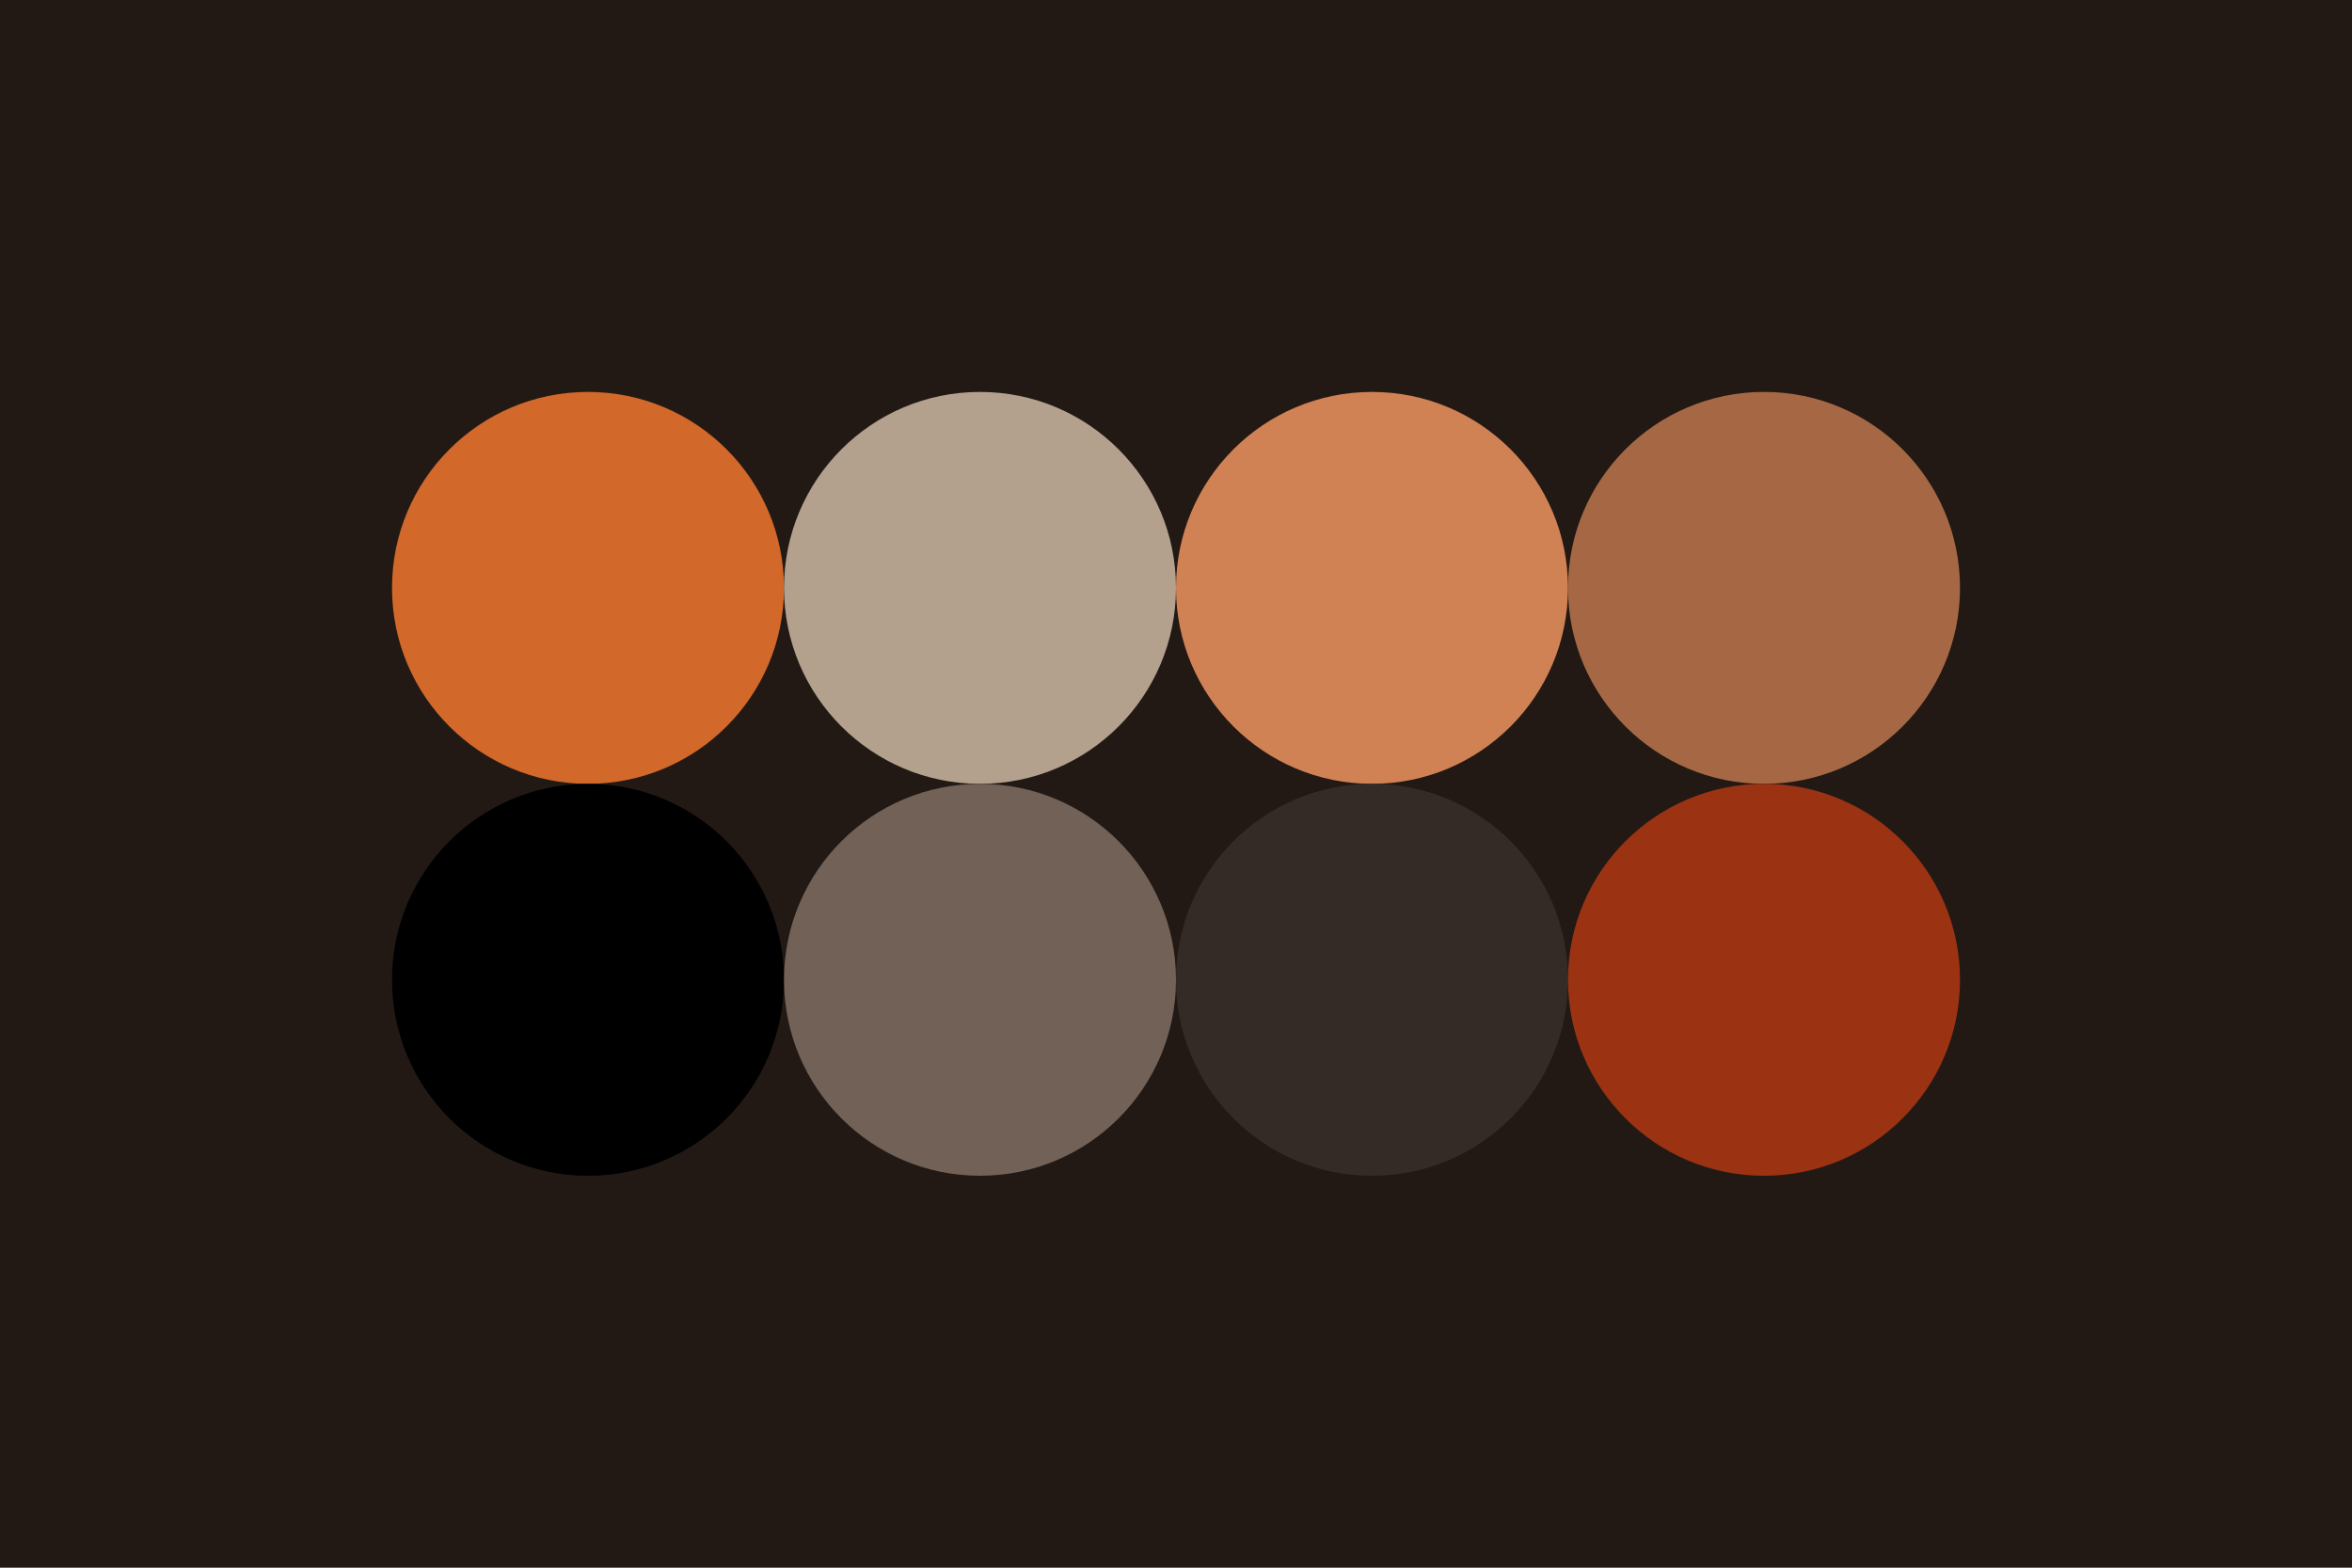
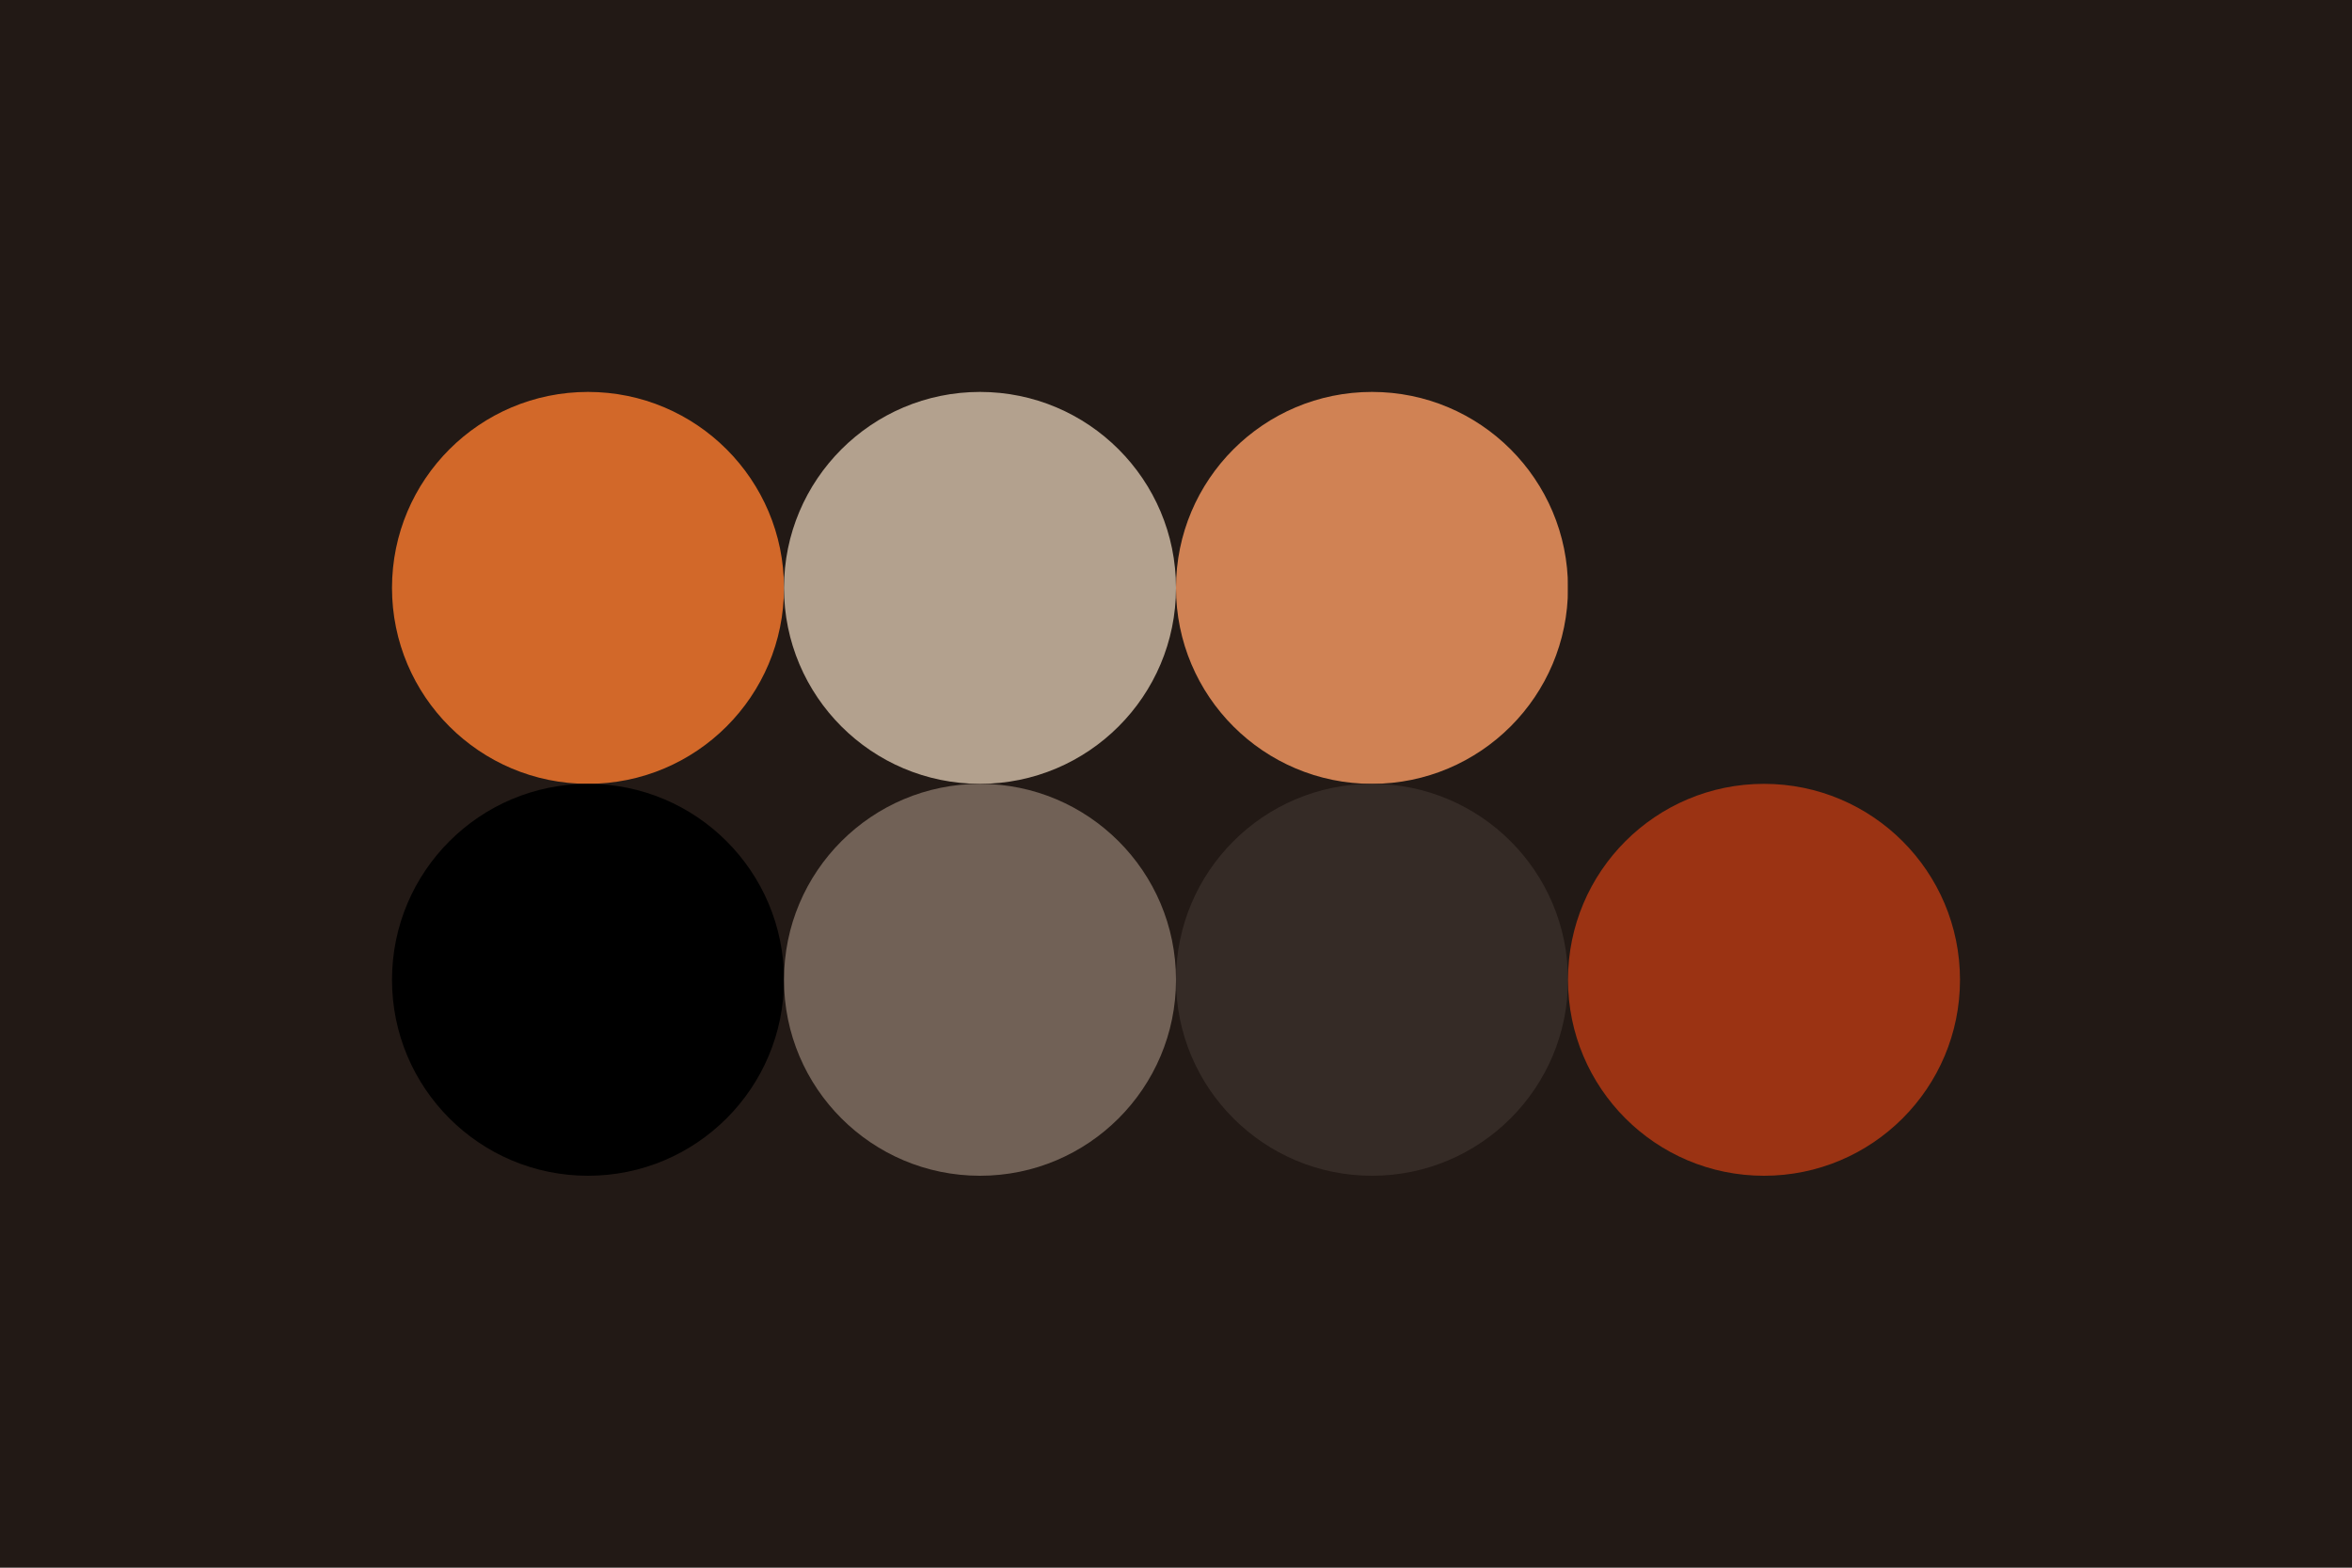
<svg xmlns="http://www.w3.org/2000/svg" width="96px" height="64px" baseProfile="full" version="1.1">
  <rect width="96" height="64" id="background" fill="#221915" />
  <circle cx="24" cy="24" r="8" id="f_high" fill="#d26829" />
  <circle cx="40" cy="24" r="8" id="f_med" fill="#b3a18e" />
  <circle cx="56" cy="24" r="8" id="f_low" fill="#d08254" />
-   <circle cx="72" cy="24" r="8" id="f_inv" fill="#a66844" />
+   <circle cx="72" cy="24" r="8" id="f_inv" fill="#221915" />
  <circle cx="24" cy="40" r="8" id="b_high" fill="#000000" />
  <circle cx="40" cy="40" r="8" id="b_med" fill="#716156" />
  <circle cx="56" cy="40" r="8" id="b_low" fill="#352b26" />
  <circle cx="72" cy="40" r="8" id="b_inv" fill="#9b3313" />
</svg>
